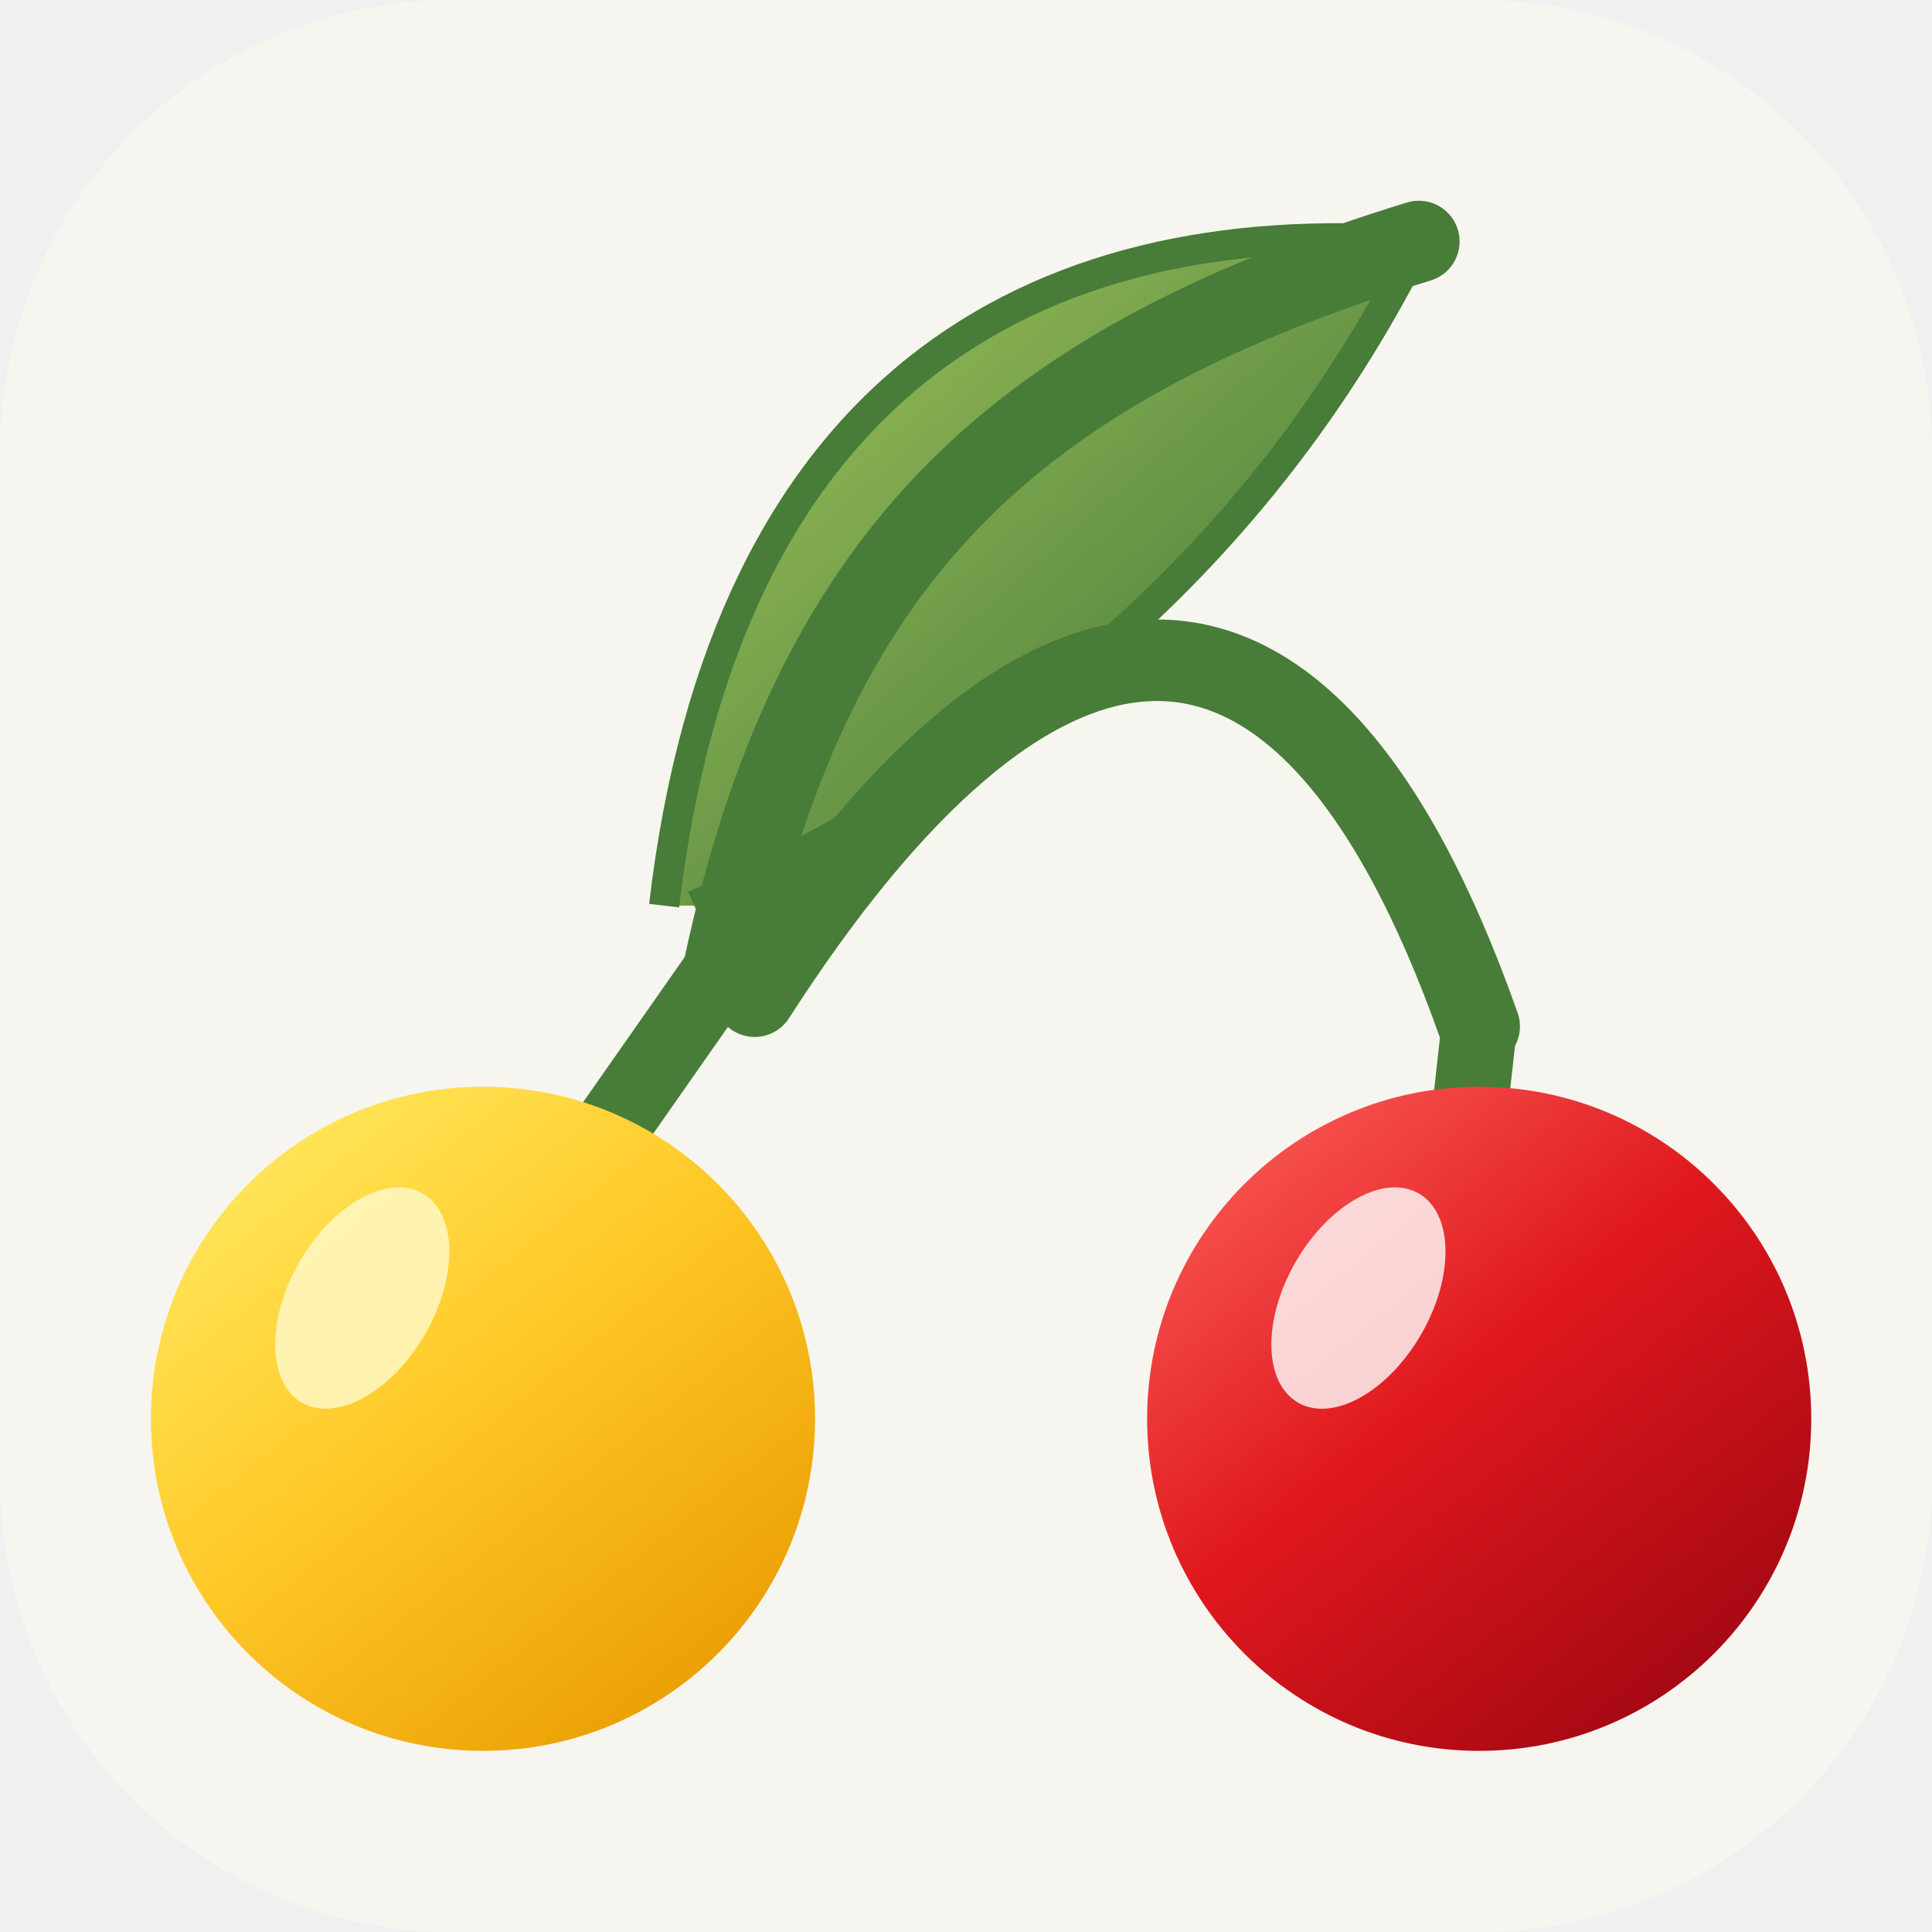
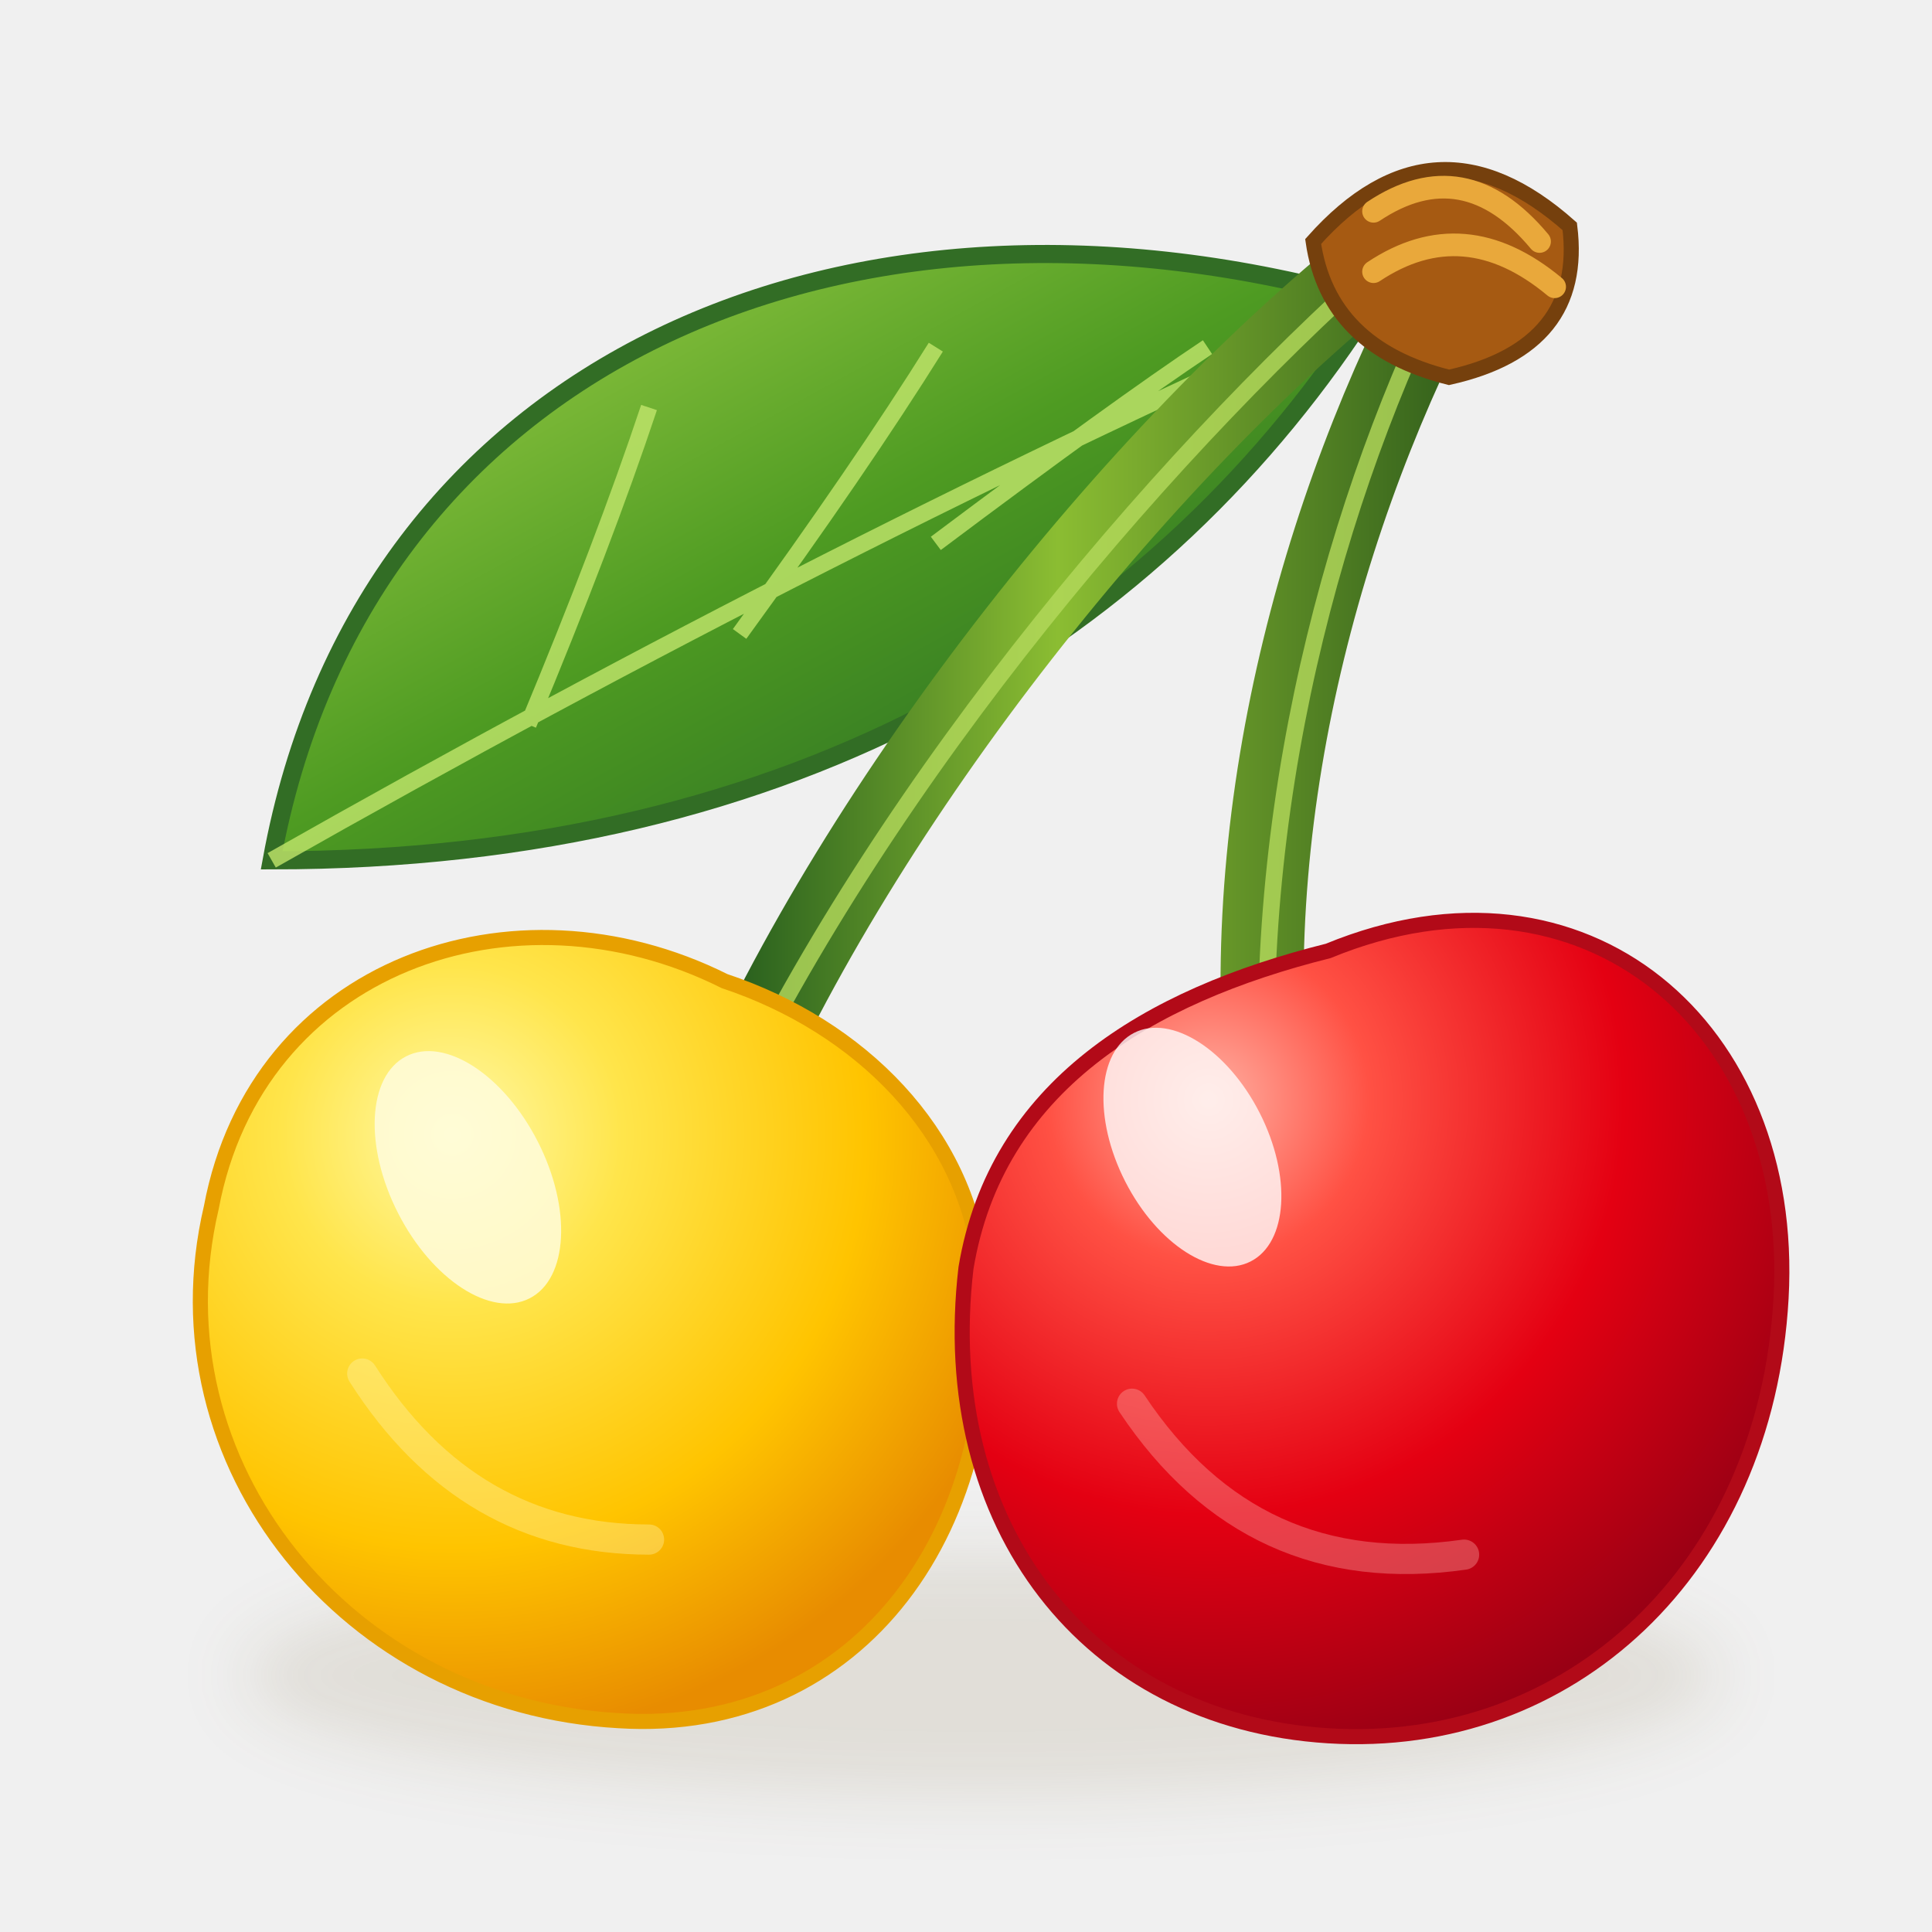
- <svg xmlns="http://www.w3.org/2000/svg" viewBox="0 0 64 64">
+ <svg xmlns="http://www.w3.org/2000/svg" viewBox="0 0 128 128">
  <defs>
-     <linearGradient id="r" x2="0.8" y2="1">
-       <stop stop-color="#ff6860" />
-       <stop offset=".5" stop-color="#df171d" />
-       <stop offset="1" stop-color="#9f0712" />
+     <radialGradient id="yellow" cx="32%" cy="25%" r="78%">
+       <stop stop-color="#fff9a8" />
+       <stop offset=".28" stop-color="#ffe54b" />
+       <stop offset=".68" stop-color="#ffc400" />
+       <stop offset="1" stop-color="#e88c00" />
+     </radialGradient>
+     <radialGradient id="red" cx="30%" cy="22%" r="82%">
+       <stop stop-color="#ffb0a2" />
+       <stop offset=".24" stop-color="#ff5144" />
+       <stop offset=".62" stop-color="#e40012" />
+       <stop offset="1" stop-color="#990014" />
+     </radialGradient>
+     <linearGradient id="leaf" x1="0" y1="0" x2="1" y2="1">
+       <stop stop-color="#a8d54c" />
+       <stop offset=".48" stop-color="#4e9b22" />
+       <stop offset="1" stop-color="#1c5a24" />
    </linearGradient>
-     <linearGradient id="y" x2=".8" y2="1">
-       <stop stop-color="#fff06b" />
-       <stop offset=".5" stop-color="#ffc928" />
-       <stop offset="1" stop-color="#e99b00" />
+     <linearGradient id="stem" x1="0" y1="0" x2="1" y2="0">
+       <stop stop-color="#245b1d" />
+       <stop offset=".45" stop-color="#8bbd32" />
+       <stop offset="1" stop-color="#315e1b" />
    </linearGradient>
-     <linearGradient id="g" x2="1" y2="1">
-       <stop stop-color="#a5c85b" />
-       <stop offset="1" stop-color="#356b35" />
-     </linearGradient>
+     <filter id="shadow" x="-30%" y="-30%" width="160%" height="170%">
+       <feGaussianBlur stdDeviation="2.2" />
+     </filter>
  </defs>
-   <rect width="64" height="64" rx="15" fill="#f7f5ef" />
-   <path d="M22 30 C24 13 34 7 47 8 C42 18 34 25 23 30" fill="url(#g)" stroke="#477c39" stroke-width="1" />
-   <path d="M24 32 C27 18 34 12 47 8 M25 33 C34 19 43 17 49 34" fill="none" stroke="#477c39" stroke-width="2.7" stroke-linecap="round" />
-   <path d="M24 32 L17 42 M49 34 L48 43" stroke="#477c39" stroke-width="2.5" fill="none" stroke-linecap="round" />
-   <circle cx="16" cy="47" r="11" fill="url(#y)" />
-   <circle cx="49" cy="47" r="11" fill="url(#r)" />
-   <ellipse cx="12" cy="43" rx="2.4" ry="4" fill="#fff8c4" opacity=".85" transform="rotate(30 12 43)" />
-   <ellipse cx="45" cy="43" rx="2.4" ry="4" fill="#fff" opacity=".8" transform="rotate(30 45 43)" />
+   <ellipse cx="65" cy="111" rx="49" ry="8" fill="#6c5420" opacity=".12" filter="url(#shadow)" />
+   <path d="M18 57 C24 24 56 10 91 20 C77 42 53 57 18 57Z" fill="url(#leaf)" stroke="#326d25" stroke-width="1.2" />
+   <path d="M18 57 Q55 36 91 20 M35 48 Q40 36 43 27 M49 42 Q57 31 62 23 M62 36 Q74 27 80 23" fill="none" stroke="#c2e66b" stroke-width="1.1" opacity=".8" />
+   <path d="M48 74 C57 53 76 29 93 16 M84 73 C82 53 88 32 97 16" fill="none" stroke="url(#stem)" stroke-width="5.5" stroke-linecap="round" />
+   <path d="M48 74 C59 51 78 29 93 16 M84 73 C83 52 89 31 97 16" fill="none" stroke="#b4d95b" stroke-width="1.1" opacity=".8" />
+   <path d="M87 16 Q95 7 104 15 Q105 23 96 25 Q88 23 87 16Z" fill="#a65a12" stroke="#75400d" stroke-width="1" />
+   <path d="M91 14 Q97 10 102 16 M91 18 Q97 14 103 19" fill="none" stroke="#e9a83b" stroke-width="1.5" stroke-linecap="round" />
+   <path d="M48 65 C34 58 17 64 14 80 C10 97 23 113 41 114 C57 115 67 101 65 84 C64 75 57 68 48 65Z" fill="url(#yellow)" stroke="#e7a000" stroke-width="1" />
+   <path d="M88 63 C105 56 119 68 118 86 C117 104 104 116 88 115 C72 114 62 101 64 84 C66 72 76 66 88 63Z" fill="url(#red)" stroke="#b20a18" stroke-width="1" />
+   <ellipse cx="31" cy="78" rx="5.2" ry="9" fill="#fffde0" opacity=".82" transform="rotate(-27 31 78)" />
+   <ellipse cx="79" cy="76" rx="5" ry="8.5" fill="#fff" opacity=".78" transform="rotate(-27 79 76)" />
+   <path d="M24 91 Q31 102 43 102" fill="none" stroke="#fff7b5" stroke-width="2" opacity=".35" stroke-linecap="round" />
+   <path d="M75 93 Q83 105 97 103" fill="none" stroke="#ffb4ae" stroke-width="2" opacity=".35" stroke-linecap="round" />
</svg>
